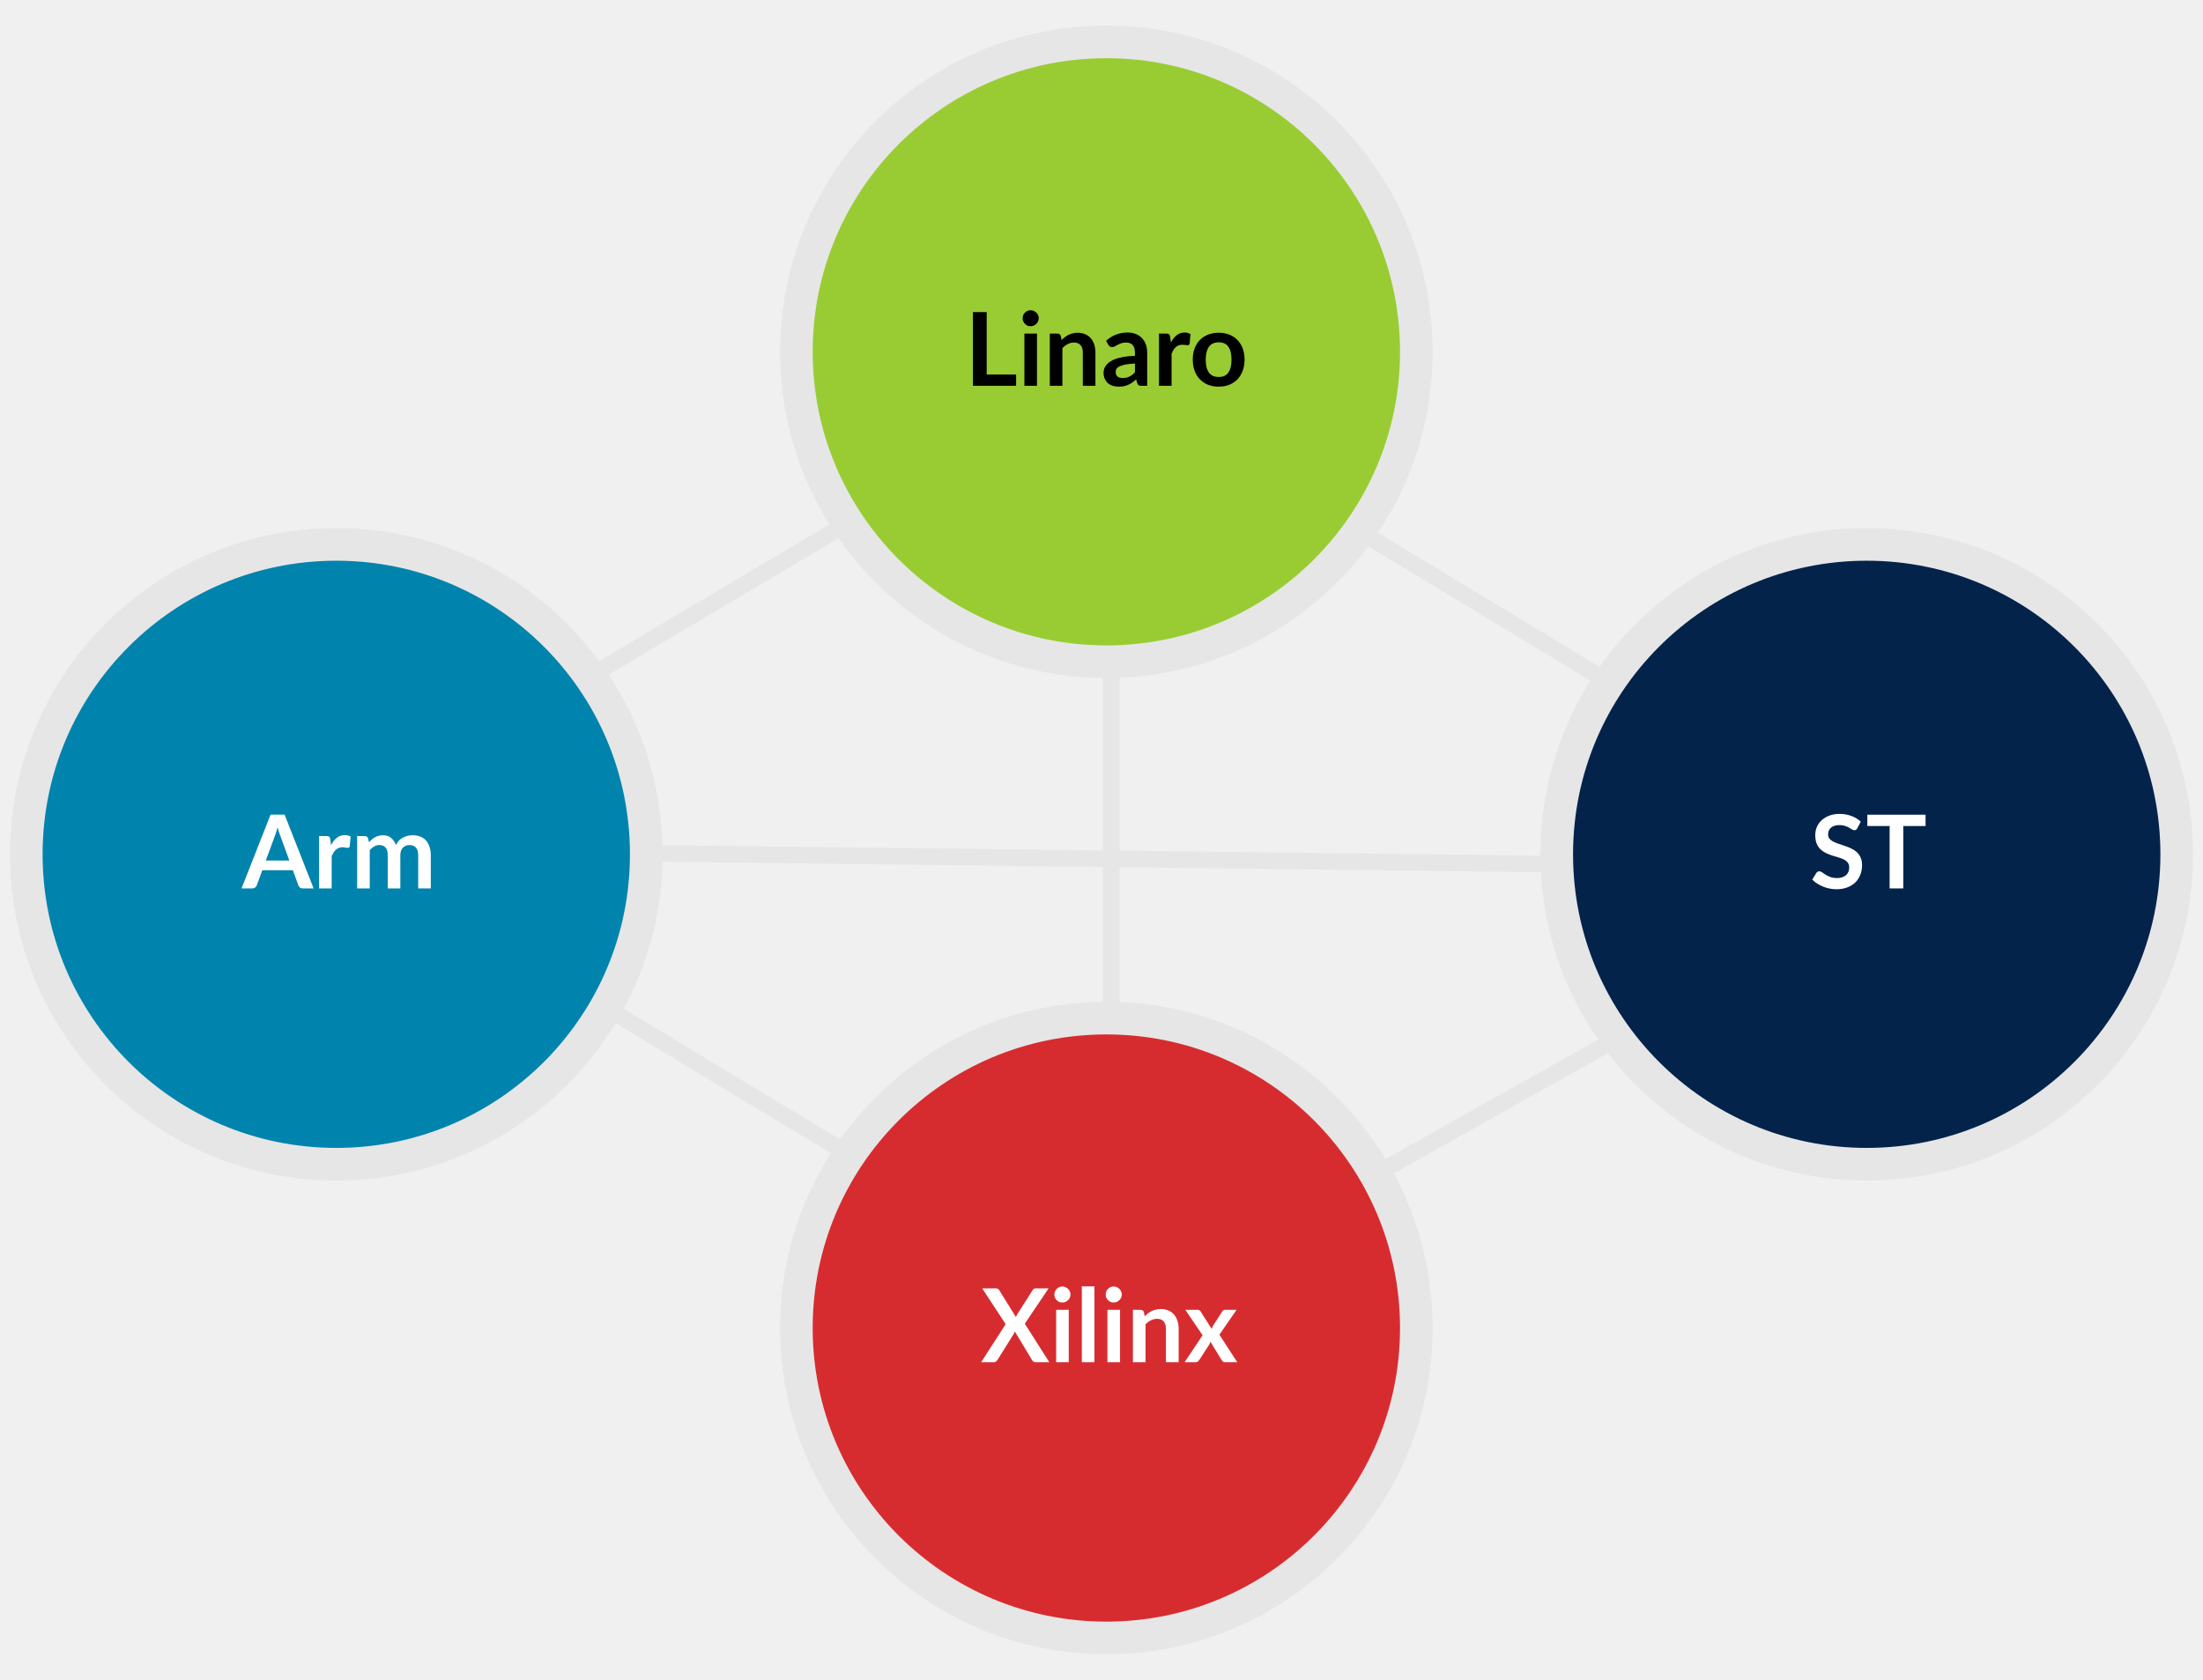
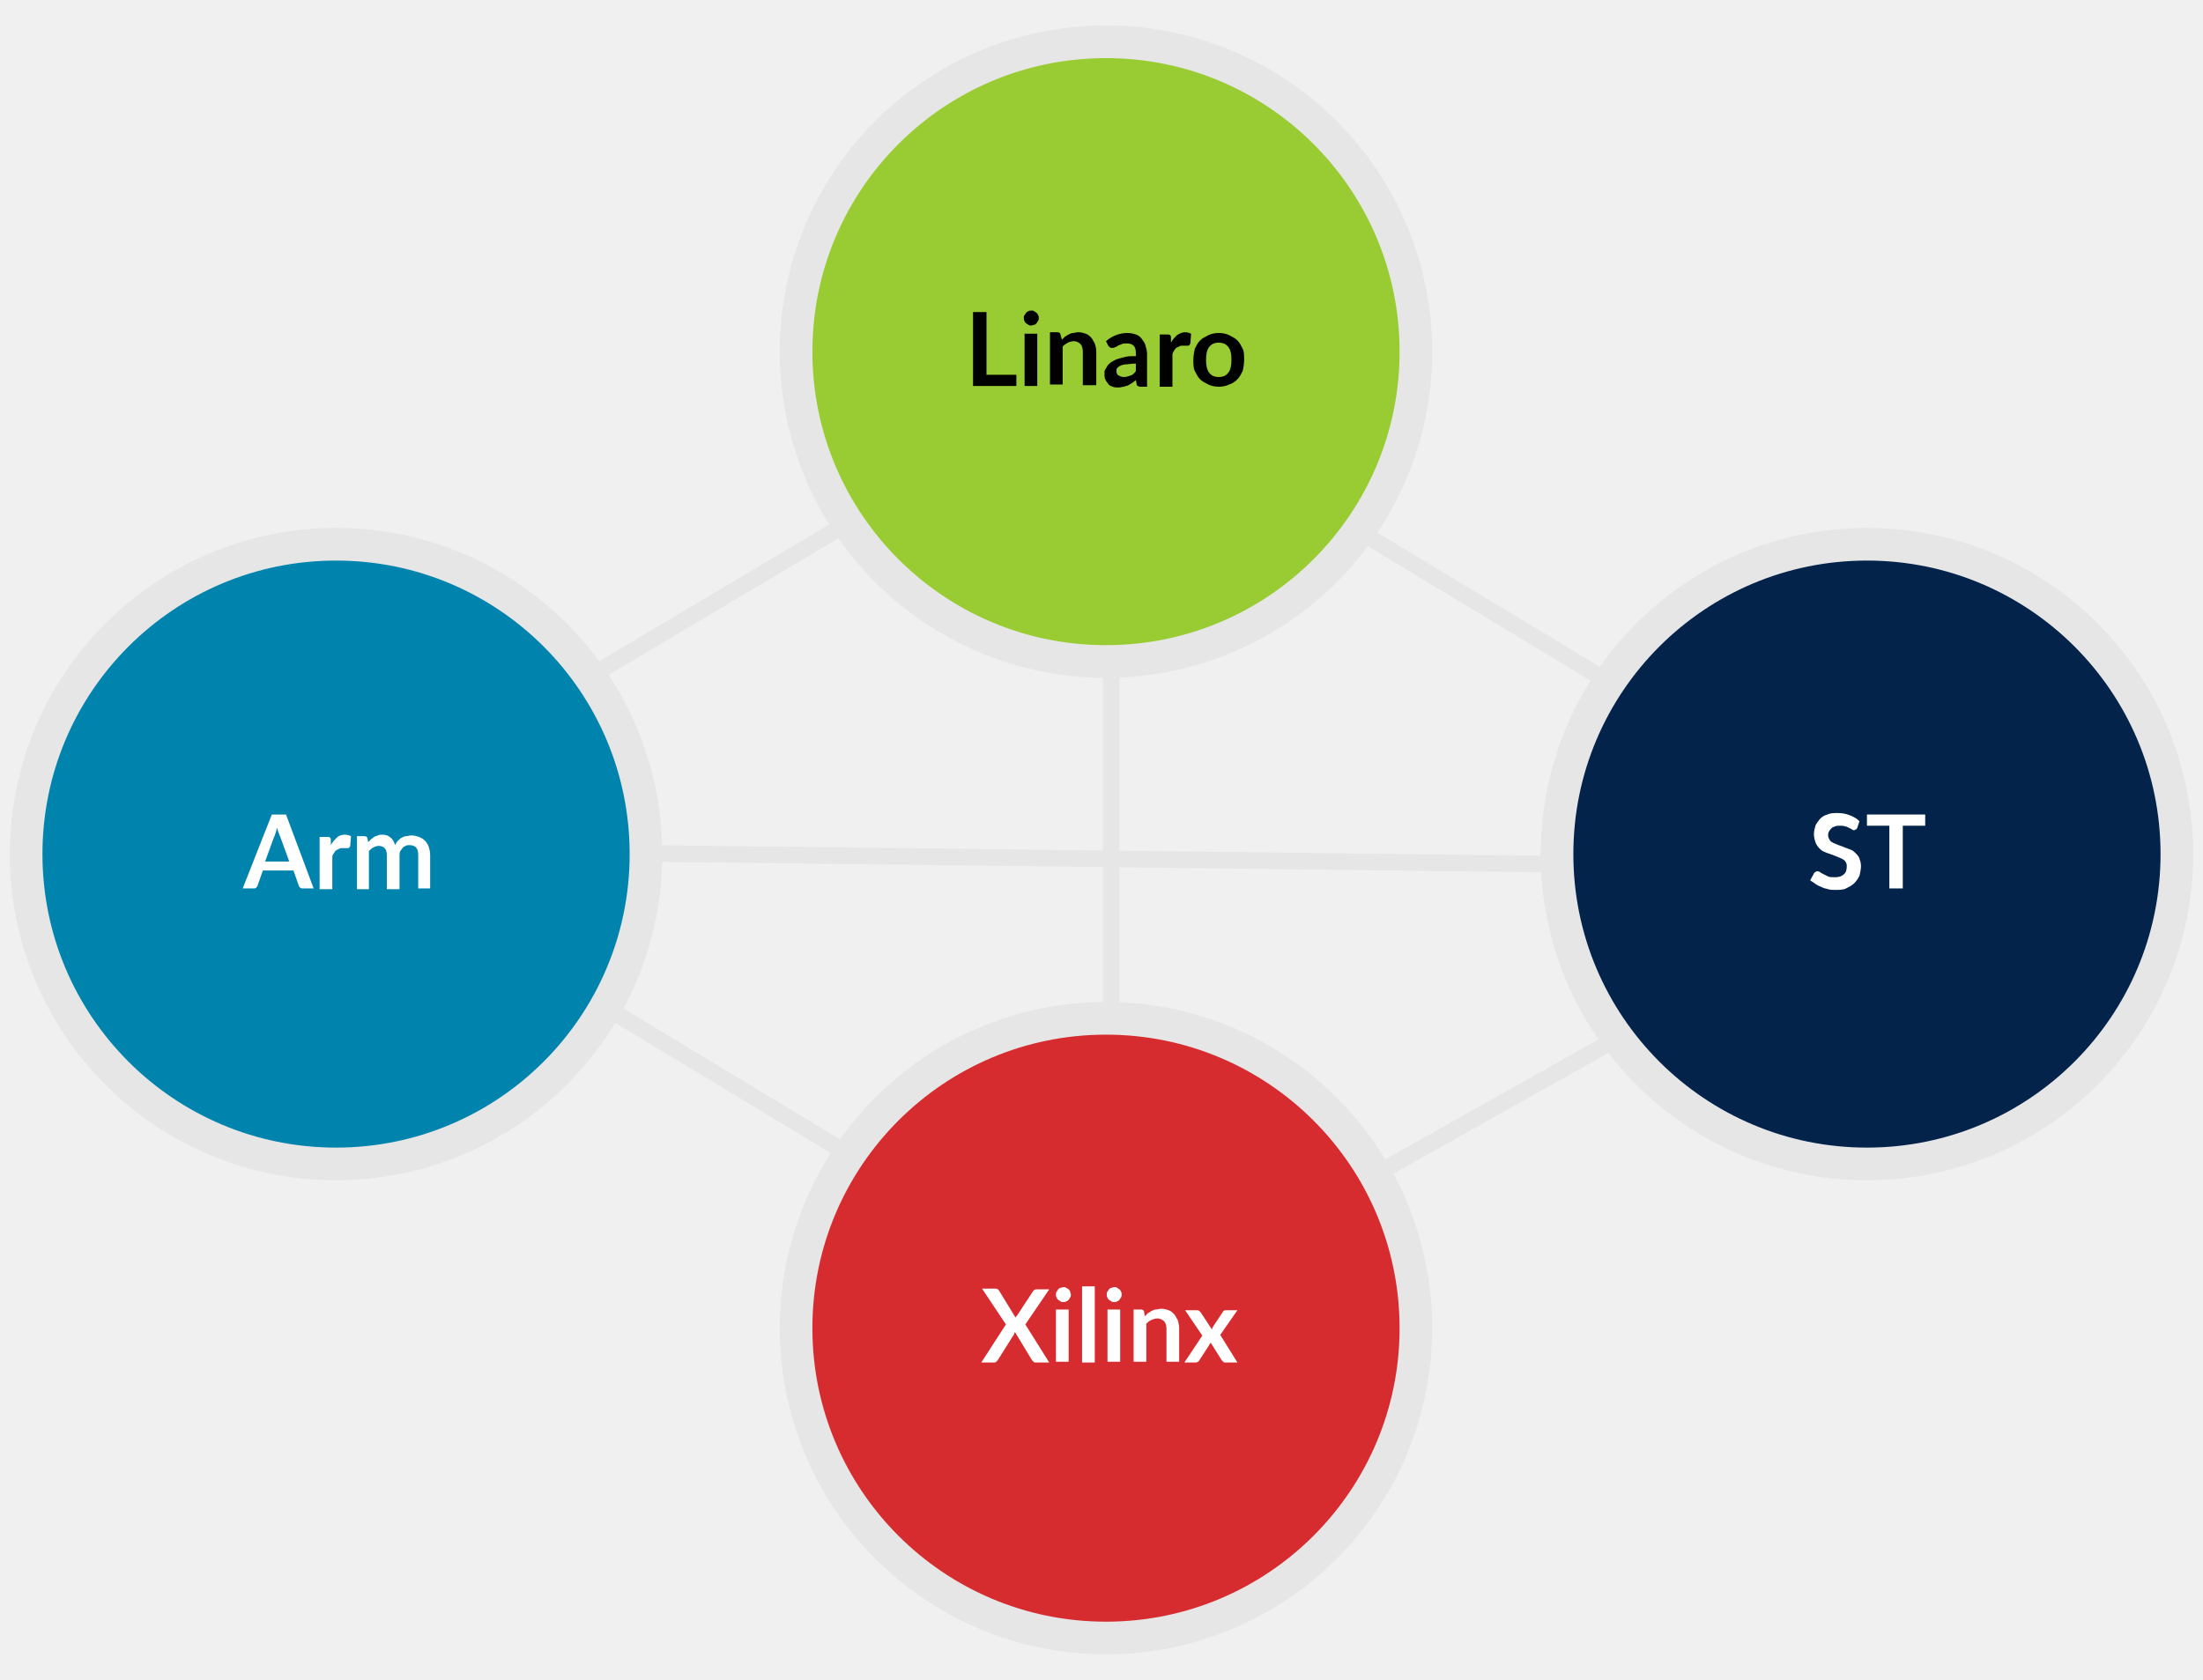
- <svg xmlns="http://www.w3.org/2000/svg" viewBox="0 0 295 225">
-   <defs>
-     <style>.cls-1{fill:none;stroke-width:2.22px;}.cls-1,.cls-11,.cls-2,.cls-5,.cls-8{stroke:#e6e6e6;stroke-miterlimit:10;}.cls-2{fill:#9c3;}.cls-11,.cls-2,.cls-5,.cls-8{stroke-width:4.37px;}.cls-3,.cls-9{font-size:13.65px;}.cls-3,.cls-6,.cls-9{font-family:Lato;font-weight:700;}.cls-4{letter-spacing:-0.01em;}.cls-5{fill:#0083ad;}.cls-6{font-size:13.67px;}.cls-6,.cls-9{fill:#fff;}.cls-7{letter-spacing:0em;}.cls-8{fill:#03234b;}.cls-10{letter-spacing:-0.03em;}.cls-11{fill:#d72c2f;}</style>
-   </defs>
+ <svg xmlns="http://www.w3.org/2000/svg" version="1.1" id="Layer_1" x="0px" y="0px" viewBox="0 0 295 225" style="enable-background:new 0 0 295 225;" xml:space="preserve">
+   <style type="text/css">
+ 	.st0{fill:none;stroke:#E6E6E6;stroke-width:2.22;stroke-miterlimit:10;}
+ 	.st1{fill:#99CC33;stroke:#E6E6E6;stroke-width:4.37;stroke-miterlimit:10;}
+ 	.st2{enable-background:new    ;}
+ 	.st3{fill:#0083AD;stroke:#E6E6E6;stroke-width:4.37;stroke-miterlimit:10;}
+ 	.st4{fill:#FFFFFF;}
+ 	.st5{fill:#03234B;stroke:#E6E6E6;stroke-width:4.37;stroke-miterlimit:10;}
+ 	.st6{fill:#D72C2F;stroke:#E6E6E6;stroke-width:4.37;stroke-miterlimit:10;}
+ </style>
  <g id="upper">
-     <line class="cls-1" x1="147.69" y1="177.78" x2="253.91" y2="118.1" />
-     <line class="cls-1" x1="46.7" y1="109.77" x2="147.15" y2="50.08" />
-     <line class="cls-1" x1="47.6" y1="114.69" x2="149.91" y2="176.53" />
-     <line class="cls-1" x1="147.15" y1="50.08" x2="249.46" y2="111.92" />
-     <line class="cls-1" x1="148.8" y1="48.86" x2="148.8" y2="182.35" />
-     <line class="cls-1" x1="43.4" y1="113.78" x2="255" y2="116.3" />
-     <circle class="cls-2" cx="148.15" cy="47.12" r="41.51" />
-     <text class="cls-3" transform="translate(129.19 51.68)">Lina<tspan class="cls-4" x="25.18" y="0">r</tspan>
-       <tspan x="30.08" y="0">o</tspan>
-     </text>
-     <circle class="cls-5" cx="45.03" cy="114.43" r="41.51" />
-     <text class="cls-6" transform="translate(32.42 119)">
-       <tspan class="cls-7">A</tspan>
-       <tspan x="9.48" y="0">rm</tspan>
-     </text>
-     <circle class="cls-8" cx="249.97" cy="114.43" r="41.51" />
-     <text class="cls-9" transform="translate(242.36 119)">S<tspan class="cls-10" x="7.49" y="0">T</tspan>
-     </text>
-     <circle class="cls-11" cx="148.15" cy="177.88" r="41.51" />
-     <text class="cls-6" transform="translate(131.37 182.46)">Xilinx</text>
+     <line class="st0" x1="147.7" y1="177.8" x2="253.9" y2="118.1" />
+     <line class="st0" x1="46.7" y1="109.8" x2="147.1" y2="50.1" />
+     <line class="st0" x1="47.6" y1="114.7" x2="149.9" y2="176.5" />
+     <line class="st0" x1="147.1" y1="50.1" x2="249.5" y2="111.9" />
+     <line class="st0" x1="148.8" y1="48.9" x2="148.8" y2="182.3" />
+     <line class="st0" x1="43.4" y1="113.8" x2="255" y2="116.3" />
+     <circle class="st1" cx="148.1" cy="47.1" r="41.5" />
+     <g class="st2">
+       <path d="M136.1,50.2v1.5h-5.8v-9.9h1.8v8.4H136.1z" />
+       <path d="M139.1,42.6c0,0.1,0,0.3-0.1,0.4c-0.1,0.1-0.1,0.2-0.2,0.3c-0.1,0.1-0.2,0.2-0.3,0.2s-0.3,0.1-0.4,0.1    c-0.1,0-0.3,0-0.4-0.1c-0.1-0.1-0.2-0.1-0.3-0.2c-0.1-0.1-0.2-0.2-0.2-0.3c-0.1-0.1-0.1-0.3-0.1-0.4c0-0.2,0-0.3,0.1-0.4    c0.1-0.1,0.1-0.2,0.2-0.3s0.2-0.2,0.3-0.2c0.1-0.1,0.3-0.1,0.4-0.1c0.2,0,0.3,0,0.4,0.1s0.2,0.1,0.3,0.2c0.1,0.1,0.2,0.2,0.2,0.3    C139.1,42.3,139.1,42.5,139.1,42.6z M138.9,44.7v7h-1.7v-7H138.9z" />
+       <path d="M142.2,45.5c0.1-0.1,0.3-0.3,0.4-0.4c0.2-0.1,0.3-0.2,0.5-0.3s0.4-0.2,0.6-0.2s0.4-0.1,0.7-0.1c0.4,0,0.7,0.1,1,0.2    c0.3,0.1,0.5,0.3,0.7,0.5c0.2,0.2,0.3,0.5,0.5,0.8c0.1,0.3,0.2,0.7,0.2,1.1v4.5H145v-4.5c0-0.4-0.1-0.8-0.3-1    c-0.2-0.2-0.5-0.4-0.9-0.4c-0.3,0-0.6,0.1-0.8,0.2s-0.5,0.3-0.7,0.5v5.1h-1.7v-7h1c0.2,0,0.4,0.1,0.4,0.3L142.2,45.5z" />
+       <path d="M148.1,45.7c0.8-0.7,1.8-1.1,2.9-1.1c0.4,0,0.8,0.1,1.1,0.2c0.3,0.1,0.6,0.3,0.8,0.6s0.4,0.5,0.5,0.9s0.2,0.7,0.2,1.1v4.4    h-0.8c-0.2,0-0.3,0-0.4-0.1c-0.1,0-0.2-0.1-0.2-0.3l-0.1-0.5c-0.2,0.2-0.4,0.3-0.5,0.4c-0.2,0.1-0.3,0.2-0.5,0.3    c-0.2,0.1-0.4,0.1-0.6,0.2c-0.2,0-0.4,0.1-0.7,0.1c-0.3,0-0.6,0-0.8-0.1c-0.3-0.1-0.5-0.2-0.6-0.4c-0.2-0.2-0.3-0.4-0.4-0.6    c-0.1-0.2-0.1-0.5-0.1-0.8c0-0.2,0-0.4,0.1-0.5c0.1-0.2,0.2-0.3,0.3-0.5c0.1-0.2,0.3-0.3,0.5-0.5c0.2-0.1,0.5-0.3,0.8-0.4    c0.3-0.1,0.7-0.2,1.1-0.3c0.4-0.1,0.9-0.1,1.4-0.1v-0.4c0-0.5-0.1-0.8-0.3-1c-0.2-0.2-0.5-0.3-0.9-0.3c-0.3,0-0.5,0-0.7,0.1    c-0.2,0.1-0.3,0.1-0.5,0.2c-0.1,0.1-0.3,0.2-0.4,0.2c-0.1,0.1-0.2,0.1-0.4,0.1c-0.1,0-0.2,0-0.3-0.1s-0.1-0.1-0.2-0.2L148.1,45.7z     M152,48.7c-0.5,0-0.9,0.1-1.2,0.1s-0.6,0.1-0.8,0.2s-0.3,0.2-0.4,0.3c-0.1,0.1-0.1,0.3-0.1,0.4c0,0.3,0.1,0.5,0.3,0.6    c0.2,0.1,0.4,0.2,0.7,0.2c0.3,0,0.6-0.1,0.9-0.2c0.3-0.1,0.5-0.3,0.7-0.6V48.7z" />
+     </g>
+     <g class="st2">
+       <path d="M156.8,45.9c0.2-0.4,0.5-0.7,0.8-1c0.3-0.2,0.7-0.4,1.1-0.4c0.3,0,0.6,0.1,0.8,0.2l-0.1,1.3c0,0.1-0.1,0.1-0.1,0.2    c0,0-0.1,0.1-0.2,0.1c-0.1,0-0.2,0-0.3,0s-0.3,0-0.4,0c-0.2,0-0.4,0-0.5,0.1s-0.3,0.1-0.4,0.2s-0.2,0.2-0.3,0.4s-0.2,0.3-0.2,0.5    v4.3h-1.7v-7h1c0.2,0,0.3,0,0.4,0.1s0.1,0.2,0.1,0.3L156.8,45.9z" />
+     </g>
+     <g class="st2">
+       <path d="M163.2,44.6c0.5,0,1,0.1,1.4,0.3c0.4,0.2,0.8,0.4,1.1,0.7s0.5,0.7,0.7,1.1c0.2,0.4,0.2,0.9,0.2,1.5c0,0.6-0.1,1.1-0.2,1.5    c-0.2,0.4-0.4,0.8-0.7,1.1c-0.3,0.3-0.7,0.6-1.1,0.7c-0.4,0.2-0.9,0.3-1.4,0.3c-0.5,0-1-0.1-1.4-0.3c-0.4-0.2-0.8-0.4-1.1-0.7    c-0.3-0.3-0.5-0.7-0.7-1.1c-0.2-0.4-0.2-0.9-0.2-1.5c0-0.6,0.1-1,0.2-1.5c0.2-0.4,0.4-0.8,0.7-1.1s0.7-0.5,1.1-0.7    C162.2,44.7,162.7,44.6,163.2,44.6z M163.2,50.5c0.6,0,1-0.2,1.3-0.6c0.3-0.4,0.4-1,0.4-1.7c0-0.8-0.1-1.3-0.4-1.7    c-0.3-0.4-0.7-0.6-1.3-0.6c-0.6,0-1,0.2-1.3,0.6c-0.3,0.4-0.4,1-0.4,1.7s0.1,1.3,0.4,1.7C162.2,50.3,162.6,50.5,163.2,50.5z" />
+     </g>
+     <circle class="st3" cx="45" cy="114.4" r="41.5" />
+     <g class="st2">
+       <path class="st4" d="M42,119h-1.4c-0.2,0-0.3,0-0.4-0.1c-0.1-0.1-0.2-0.2-0.2-0.3l-0.7-2h-4.1l-0.7,2c0,0.1-0.1,0.2-0.2,0.3    c-0.1,0.1-0.2,0.1-0.4,0.1h-1.4l3.9-9.9h1.9L42,119z M38.7,115.3l-1.2-3.3c-0.1-0.1-0.1-0.3-0.2-0.5c-0.1-0.2-0.1-0.4-0.2-0.6    c-0.1,0.2-0.1,0.5-0.2,0.7c-0.1,0.2-0.1,0.4-0.2,0.5l-1.2,3.3H38.7z" />
+     </g>
+     <g class="st2">
+       <path class="st4" d="M44.3,113.2c0.2-0.4,0.5-0.7,0.8-1s0.7-0.4,1.1-0.4c0.3,0,0.6,0.1,0.8,0.2l-0.1,1.3c0,0.1-0.1,0.1-0.1,0.2    c0,0-0.1,0.1-0.2,0.1c-0.1,0-0.2,0-0.3,0c-0.1,0-0.3,0-0.4,0c-0.2,0-0.4,0-0.5,0.1s-0.3,0.1-0.4,0.2c-0.1,0.1-0.2,0.2-0.3,0.4    c-0.1,0.1-0.2,0.3-0.2,0.5v4.3h-1.7v-7h1c0.2,0,0.3,0,0.4,0.1s0.1,0.2,0.1,0.3L44.3,113.2z" />
+       <path class="st4" d="M47.8,119v-7h1c0.2,0,0.4,0.1,0.4,0.3l0.1,0.5c0.1-0.1,0.3-0.3,0.4-0.4s0.3-0.2,0.4-0.3s0.3-0.1,0.5-0.2    s0.4-0.1,0.6-0.1c0.4,0,0.8,0.1,1.1,0.4c0.3,0.2,0.5,0.6,0.6,1c0.1-0.2,0.2-0.4,0.4-0.6c0.2-0.2,0.3-0.3,0.5-0.4s0.4-0.2,0.6-0.2    c0.2,0,0.4-0.1,0.7-0.1c0.4,0,0.7,0.1,1,0.2s0.6,0.3,0.8,0.5s0.4,0.5,0.5,0.8s0.2,0.7,0.2,1.1v4.5H56v-4.5c0-0.4-0.1-0.8-0.3-1    c-0.2-0.2-0.5-0.3-0.9-0.3c-0.2,0-0.3,0-0.5,0.1c-0.1,0.1-0.3,0.1-0.4,0.3c-0.1,0.1-0.2,0.3-0.3,0.4c-0.1,0.2-0.1,0.4-0.1,0.6v4.5    h-1.7v-4.5c0-0.5-0.1-0.8-0.3-1c-0.2-0.2-0.5-0.3-0.8-0.3c-0.2,0-0.5,0.1-0.7,0.2c-0.2,0.1-0.4,0.3-0.6,0.5v5.1H47.8z" />
+     </g>
+     <circle class="st5" cx="250" cy="114.4" r="41.5" />
+     <g class="st2">
+       <path class="st4" d="M248.7,110.9c-0.1,0.1-0.1,0.2-0.2,0.2c-0.1,0-0.1,0.1-0.2,0.1c-0.1,0-0.2,0-0.3-0.1    c-0.1-0.1-0.2-0.1-0.4-0.2c-0.2-0.1-0.3-0.2-0.5-0.2c-0.2-0.1-0.5-0.1-0.7-0.1c-0.3,0-0.5,0-0.7,0.1c-0.2,0.1-0.4,0.1-0.5,0.3    c-0.1,0.1-0.2,0.2-0.3,0.4c-0.1,0.2-0.1,0.3-0.1,0.5c0,0.2,0.1,0.4,0.2,0.6s0.3,0.3,0.5,0.4s0.5,0.2,0.7,0.3    c0.3,0.1,0.6,0.2,0.8,0.3s0.6,0.2,0.8,0.3c0.3,0.1,0.5,0.3,0.7,0.5c0.2,0.2,0.4,0.4,0.5,0.7c0.1,0.3,0.2,0.6,0.2,1    c0,0.4-0.1,0.9-0.2,1.3c-0.2,0.4-0.4,0.7-0.7,1c-0.3,0.3-0.7,0.5-1.1,0.7c-0.4,0.2-0.9,0.2-1.5,0.2c-0.3,0-0.6,0-0.9-0.1    c-0.3-0.1-0.6-0.1-0.9-0.3c-0.3-0.1-0.5-0.2-0.8-0.4c-0.2-0.2-0.5-0.3-0.7-0.5l0.5-0.9c0-0.1,0.1-0.1,0.2-0.2s0.2-0.1,0.2-0.1    c0.1,0,0.2,0,0.4,0.1c0.1,0.1,0.3,0.2,0.5,0.3c0.2,0.1,0.4,0.2,0.6,0.3c0.2,0.1,0.5,0.1,0.9,0.1c0.5,0,0.9-0.1,1.2-0.4    c0.3-0.2,0.4-0.6,0.4-1.1c0-0.3-0.1-0.5-0.2-0.6c-0.1-0.2-0.3-0.3-0.5-0.4s-0.5-0.2-0.7-0.3c-0.3-0.1-0.5-0.2-0.8-0.3    c-0.3-0.1-0.6-0.2-0.8-0.3c-0.3-0.1-0.5-0.3-0.7-0.5c-0.2-0.2-0.4-0.5-0.5-0.8c-0.1-0.3-0.2-0.7-0.2-1.1c0-0.4,0.1-0.7,0.2-1.1    c0.1-0.3,0.4-0.6,0.6-0.9c0.3-0.3,0.6-0.5,1-0.6c0.4-0.2,0.9-0.2,1.4-0.2c0.6,0,1.1,0.1,1.6,0.3c0.5,0.2,0.9,0.4,1.3,0.8    L248.7,110.9z" />
+     </g>
+     <g class="st2">
+       <path class="st4" d="M257.8,110.6h-3v8.4H253v-8.4h-3v-1.5h7.8V110.6z" />
+     </g>
+     <circle class="st6" cx="148.1" cy="177.9" r="41.5" />
+     <g class="st2">
+       <path class="st4" d="M140.5,182.5h-1.8c-0.1,0-0.2,0-0.3-0.1s-0.1-0.1-0.2-0.2l-2.3-3.8c0,0.1-0.1,0.2-0.1,0.3l-2.2,3.5    c-0.1,0.1-0.1,0.1-0.2,0.2c-0.1,0.1-0.2,0.1-0.3,0.1h-1.7l3.3-5.1l-3.2-4.8h1.8c0.1,0,0.2,0,0.3,0.1c0.1,0,0.1,0.1,0.2,0.2    l2.2,3.6c0-0.1,0.1-0.2,0.2-0.3l2.1-3.2c0.1-0.1,0.1-0.2,0.2-0.2s0.1-0.1,0.2-0.1h1.8l-3.2,4.7L140.5,182.5z" />
+       <path class="st4" d="M143.4,173.4c0,0.1,0,0.3-0.1,0.4c-0.1,0.1-0.1,0.2-0.2,0.3c-0.1,0.1-0.2,0.2-0.3,0.2    c-0.1,0.1-0.3,0.1-0.4,0.1c-0.1,0-0.3,0-0.4-0.1c-0.1-0.1-0.2-0.1-0.3-0.2s-0.2-0.2-0.2-0.3c-0.1-0.1-0.1-0.3-0.1-0.4    c0-0.2,0-0.3,0.1-0.4c0.1-0.1,0.1-0.2,0.2-0.3s0.2-0.2,0.3-0.2s0.3-0.1,0.4-0.1c0.1,0,0.3,0,0.4,0.1c0.1,0.1,0.2,0.1,0.3,0.2    c0.1,0.1,0.2,0.2,0.2,0.3C143.3,173.1,143.4,173.3,143.4,173.4z M143.1,175.4v7h-1.7v-7H143.1z" />
+       <path class="st4" d="M146.6,172.3v10.2h-1.7v-10.2H146.6z" />
+       <path class="st4" d="M150.2,173.4c0,0.1,0,0.3-0.1,0.4c-0.1,0.1-0.1,0.2-0.2,0.3c-0.1,0.1-0.2,0.2-0.3,0.2    c-0.1,0.1-0.3,0.1-0.4,0.1c-0.1,0-0.3,0-0.4-0.1c-0.1-0.1-0.2-0.1-0.3-0.2s-0.2-0.2-0.2-0.3c-0.1-0.1-0.1-0.3-0.1-0.4    c0-0.2,0-0.3,0.1-0.4c0.1-0.1,0.1-0.2,0.2-0.3s0.2-0.2,0.3-0.2s0.3-0.1,0.4-0.1c0.2,0,0.3,0,0.4,0.1s0.2,0.1,0.3,0.2    c0.1,0.1,0.2,0.2,0.2,0.3C150.2,173.1,150.2,173.3,150.2,173.4z M150,175.4v7h-1.7v-7H150z" />
+       <path class="st4" d="M153.3,176.3c0.1-0.1,0.3-0.3,0.4-0.4c0.2-0.1,0.3-0.2,0.5-0.3c0.2-0.1,0.4-0.2,0.6-0.2s0.4-0.1,0.7-0.1    c0.4,0,0.7,0.1,1,0.2s0.5,0.3,0.7,0.5c0.2,0.2,0.3,0.5,0.5,0.8c0.1,0.3,0.2,0.7,0.2,1.1v4.5h-1.7V178c0-0.4-0.1-0.8-0.3-1    c-0.2-0.2-0.5-0.4-0.9-0.4c-0.3,0-0.6,0.1-0.8,0.2c-0.3,0.1-0.5,0.3-0.7,0.5v5.1h-1.7v-7h1c0.2,0,0.4,0.1,0.4,0.3L153.3,176.3z" />
+       <path class="st4" d="M165.7,182.5h-1.6c-0.1,0-0.2,0-0.3-0.1s-0.1-0.1-0.2-0.2l-1.5-2.4c0,0.1,0,0.2-0.1,0.2    c0,0.1-0.1,0.1-0.1,0.2l-1.3,2c0,0.1-0.1,0.1-0.2,0.2c-0.1,0.1-0.2,0.1-0.3,0.1h-1.5l2.4-3.6l-2.3-3.4h1.6c0.1,0,0.2,0,0.3,0.1    s0.1,0.1,0.2,0.2l1.5,2.3c0-0.2,0.1-0.3,0.2-0.5l1.2-1.8c0.1-0.2,0.2-0.3,0.4-0.3h1.6l-2.3,3.3L165.7,182.5z" />
+     </g>
  </g>
</svg>
